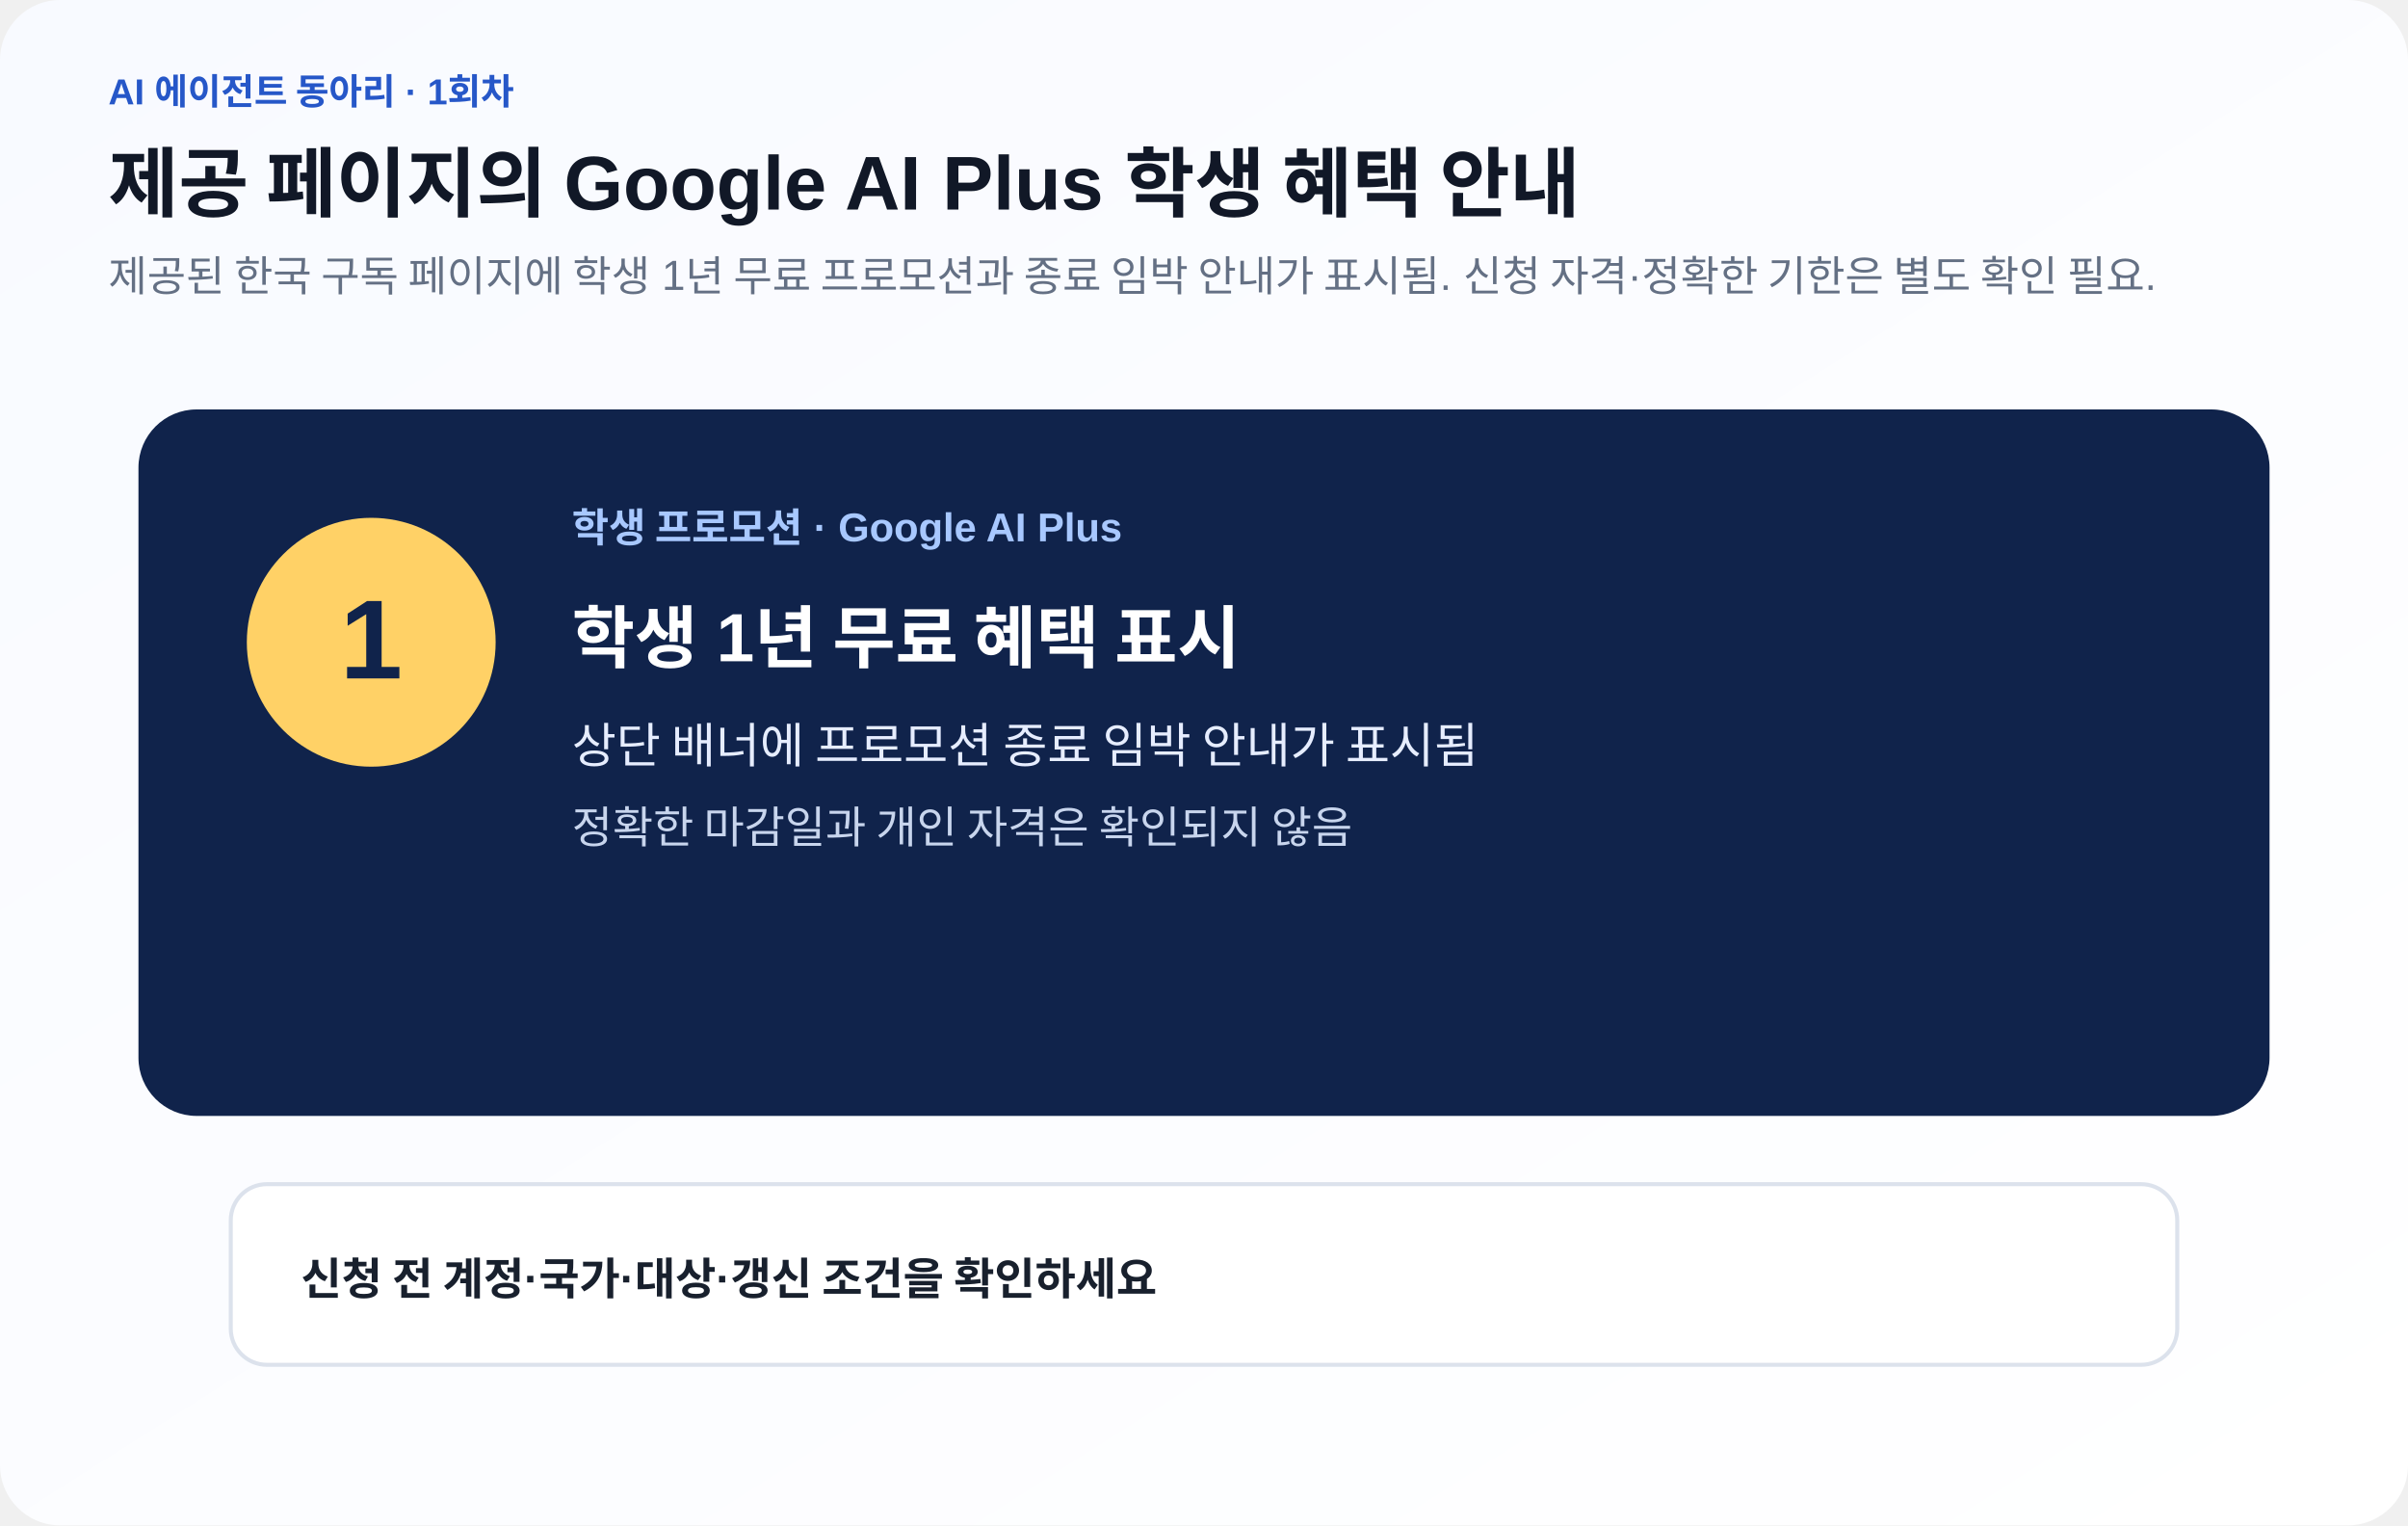
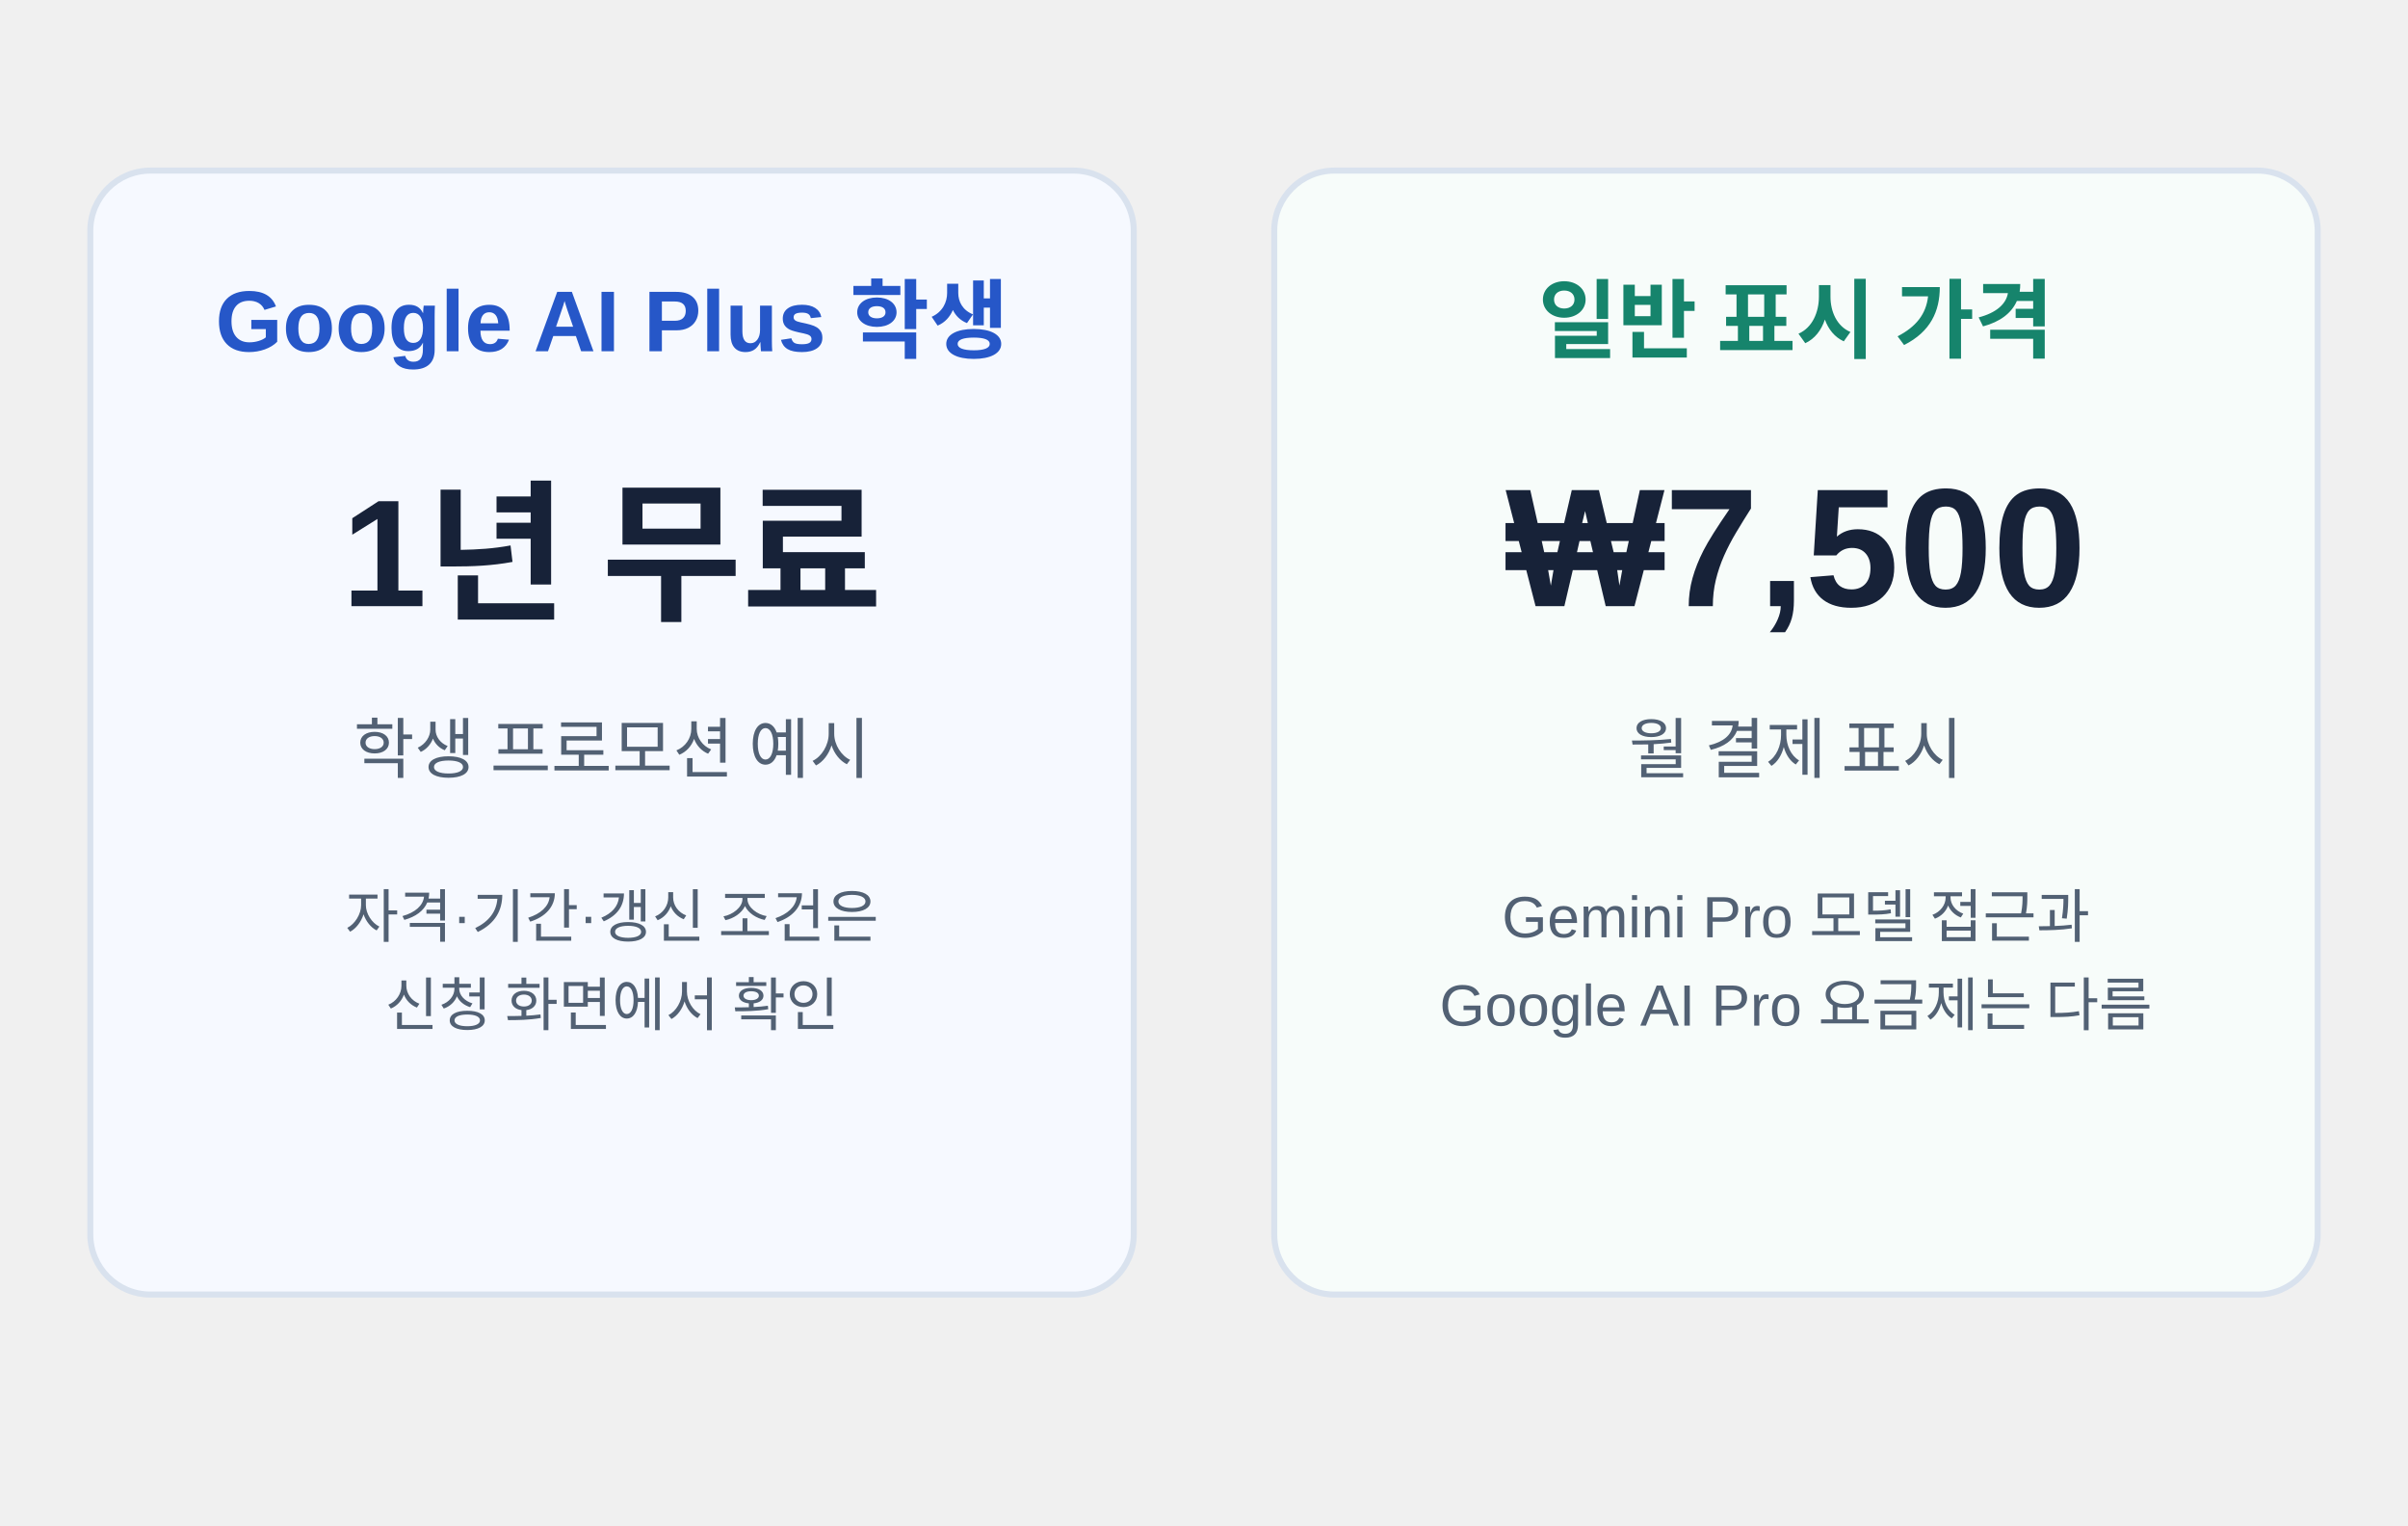
<svg xmlns="http://www.w3.org/2000/svg" width="1200" height="760" viewBox="0 0 1200 760" role="img">
-   <defs>
-     <linearGradient id="wash" x1="0" y1="0" x2="1" y2="1">
-       <stop stop-color="#f8faff" />
-       <stop offset="1" stop-color="#ffffff" />
-     </linearGradient>
-     <marker id="arrow" markerWidth="12" markerHeight="12" refX="9" refY="6" orient="auto">
-       <path d="M0 0 L10 6 L0 12 Z" fill="#8290a4" />
-     </marker>
-   </defs>
-   <rect width="100%" height="100%" rx="30" fill="url(#wash)" />
-   <text x="54" y="52" fill="#2657c8" font-family="Pretendard,Arial,sans-serif" font-size="18" font-weight="700" text-anchor="start">AI 에이전트 동아리 · 1회차</text>
-   <text x="54" y="105" fill="#111827" font-family="Pretendard,Arial,sans-serif" font-size="38" font-weight="700" text-anchor="start">제공 페이지의 Google AI Plus 학생 혜택 안내</text>
-   <text x="54" y="145" fill="#647084" font-family="Pretendard,Arial,sans-serif" font-size="21" font-weight="500" text-anchor="start">제공된 한국 구독 페이지에 학생 1년 무료 프로모션과 종료 임박 안내가 표시됨. 신청 자격·정확한 기한은 별도 확인 필요.</text>
-   <rect x="70" y="205" width="1060" height="350" rx="28" fill="#10234b" stroke="#10234b" stroke-width="2" />
-   <circle cx="185" cy="320" r="62" fill="#ffd166" />
-   <text x="185" y="338" fill="#10234b" font-family="Pretendard,Arial,sans-serif" font-size="56" font-weight="700" text-anchor="middle">1</text>
-   <text x="285" y="270" fill="#a8c8ff" font-family="Pretendard,Arial,sans-serif" font-size="20" font-weight="700" text-anchor="start">학생 프로모션 · Google AI Plus</text>
-   <text x="285" y="330" fill="#fff" font-family="Pretendard,Arial,sans-serif" font-size="34" font-weight="700" text-anchor="start">학생 1년 무료 혜택 표시</text>
-   <text x="285" y="380" fill="#e6edff" font-family="Pretendard,Arial,sans-serif" font-size="24" font-weight="500" text-anchor="start">상단 배너에 프로모션 종료 임박 안내가 표시됨</text>
-   <text x="285" y="420" fill="#c8d5ed" font-family="Pretendard,Arial,sans-serif" font-size="22" font-weight="500" text-anchor="start">정확한 마감일과 개인 자격은 확인되지 않음</text>
-   <rect x="115" y="590" width="970" height="90" rx="18" fill="#fff" stroke="#dce2ec" stroke-width="2" />
-   <text x="150" y="645" fill="#18202d" font-family="Pretendard,Arial,sans-serif" font-size="22" font-weight="600" text-anchor="start">신청 전 계정·국가·대상·갱신 조건을 확인하세요</text>
+   <rect x="45" y="85" width="520" height="560" rx="30" fill="#f6f9ff" stroke="#d9e2ee" stroke-width="3" />
+   <rect x="635" y="85" width="520" height="560" rx="30" fill="#f7fcfa" stroke="#d9e2ee" stroke-width="3" />
+   <text x="305" y="175" fill="#2657c8" font-family="Pretendard,Arial,sans-serif" font-size="43" font-weight="700" text-anchor="middle">Google AI Plus 학생</text>
+   <text x="305" y="302" fill="#172238" font-family="Pretendard,Arial,sans-serif" font-size="76" font-weight="700" text-anchor="middle">1년 무료</text>
+   <text x="305" y="385" fill="#526174" font-family="Pretendard,Arial,sans-serif" font-size="33" text-anchor="middle">학생 프로모션 예시</text>
+   <text x="305" y="467" fill="#526174" font-family="Pretendard,Arial,sans-serif" font-size="29" text-anchor="middle">자격·기간·갱신 조건은</text>
+   <text x="305" y="511" fill="#526174" font-family="Pretendard,Arial,sans-serif" font-size="29" text-anchor="middle">신청 화면에서 확인</text>
+   <text x="895" y="175" fill="#16846c" font-family="Pretendard,Arial,sans-serif" font-size="43" font-weight="700" text-anchor="middle">일반 표시 가격</text>
+   <text x="895" y="302" fill="#172238" font-family="Pretendard,Arial,sans-serif" font-size="84" font-weight="700" text-anchor="middle">₩7,500</text>
+   <text x="895" y="385" fill="#526174" font-family="Pretendard,Arial,sans-serif" font-size="33" text-anchor="middle">월 결제 표시</text>
+   <text x="895" y="467" fill="#526174" font-family="Pretendard,Arial,sans-serif" font-size="29" text-anchor="middle">Gemini Pro 모델 접근과</text>
+   <text x="895" y="511" fill="#526174" font-family="Pretendard,Arial,sans-serif" font-size="29" text-anchor="middle">Google AI Pro 요금제는 다름</text>
</svg>
